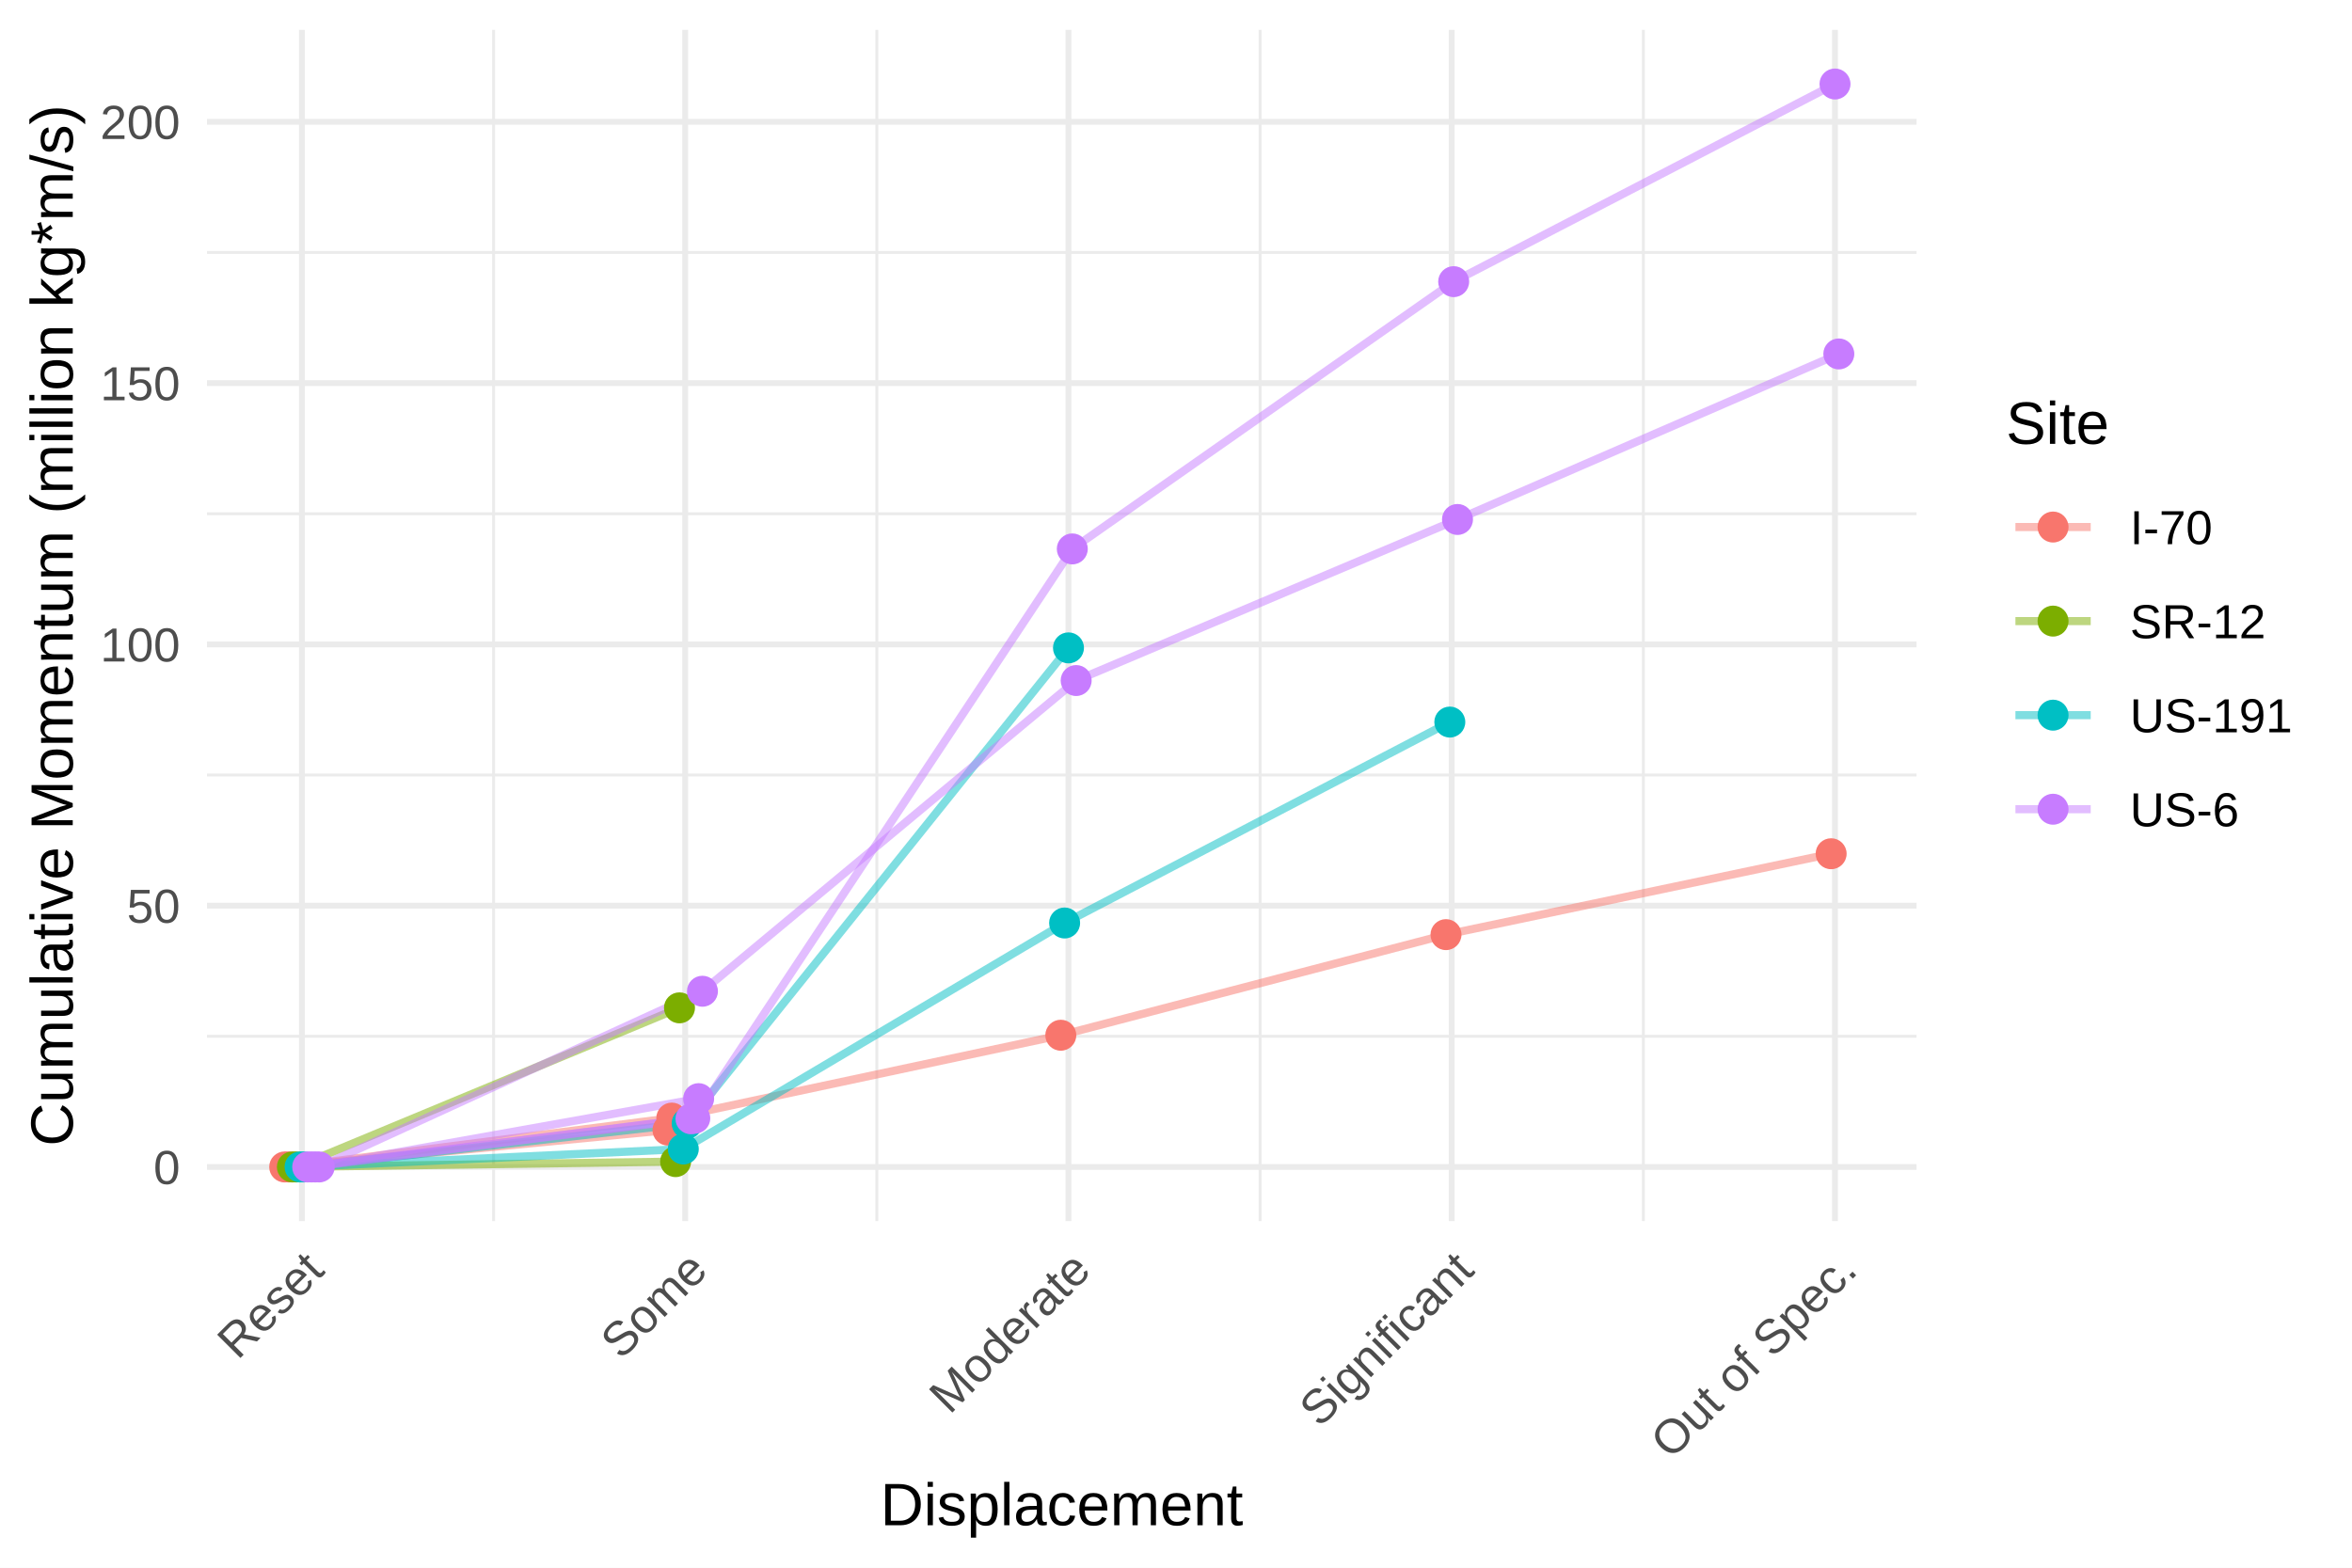
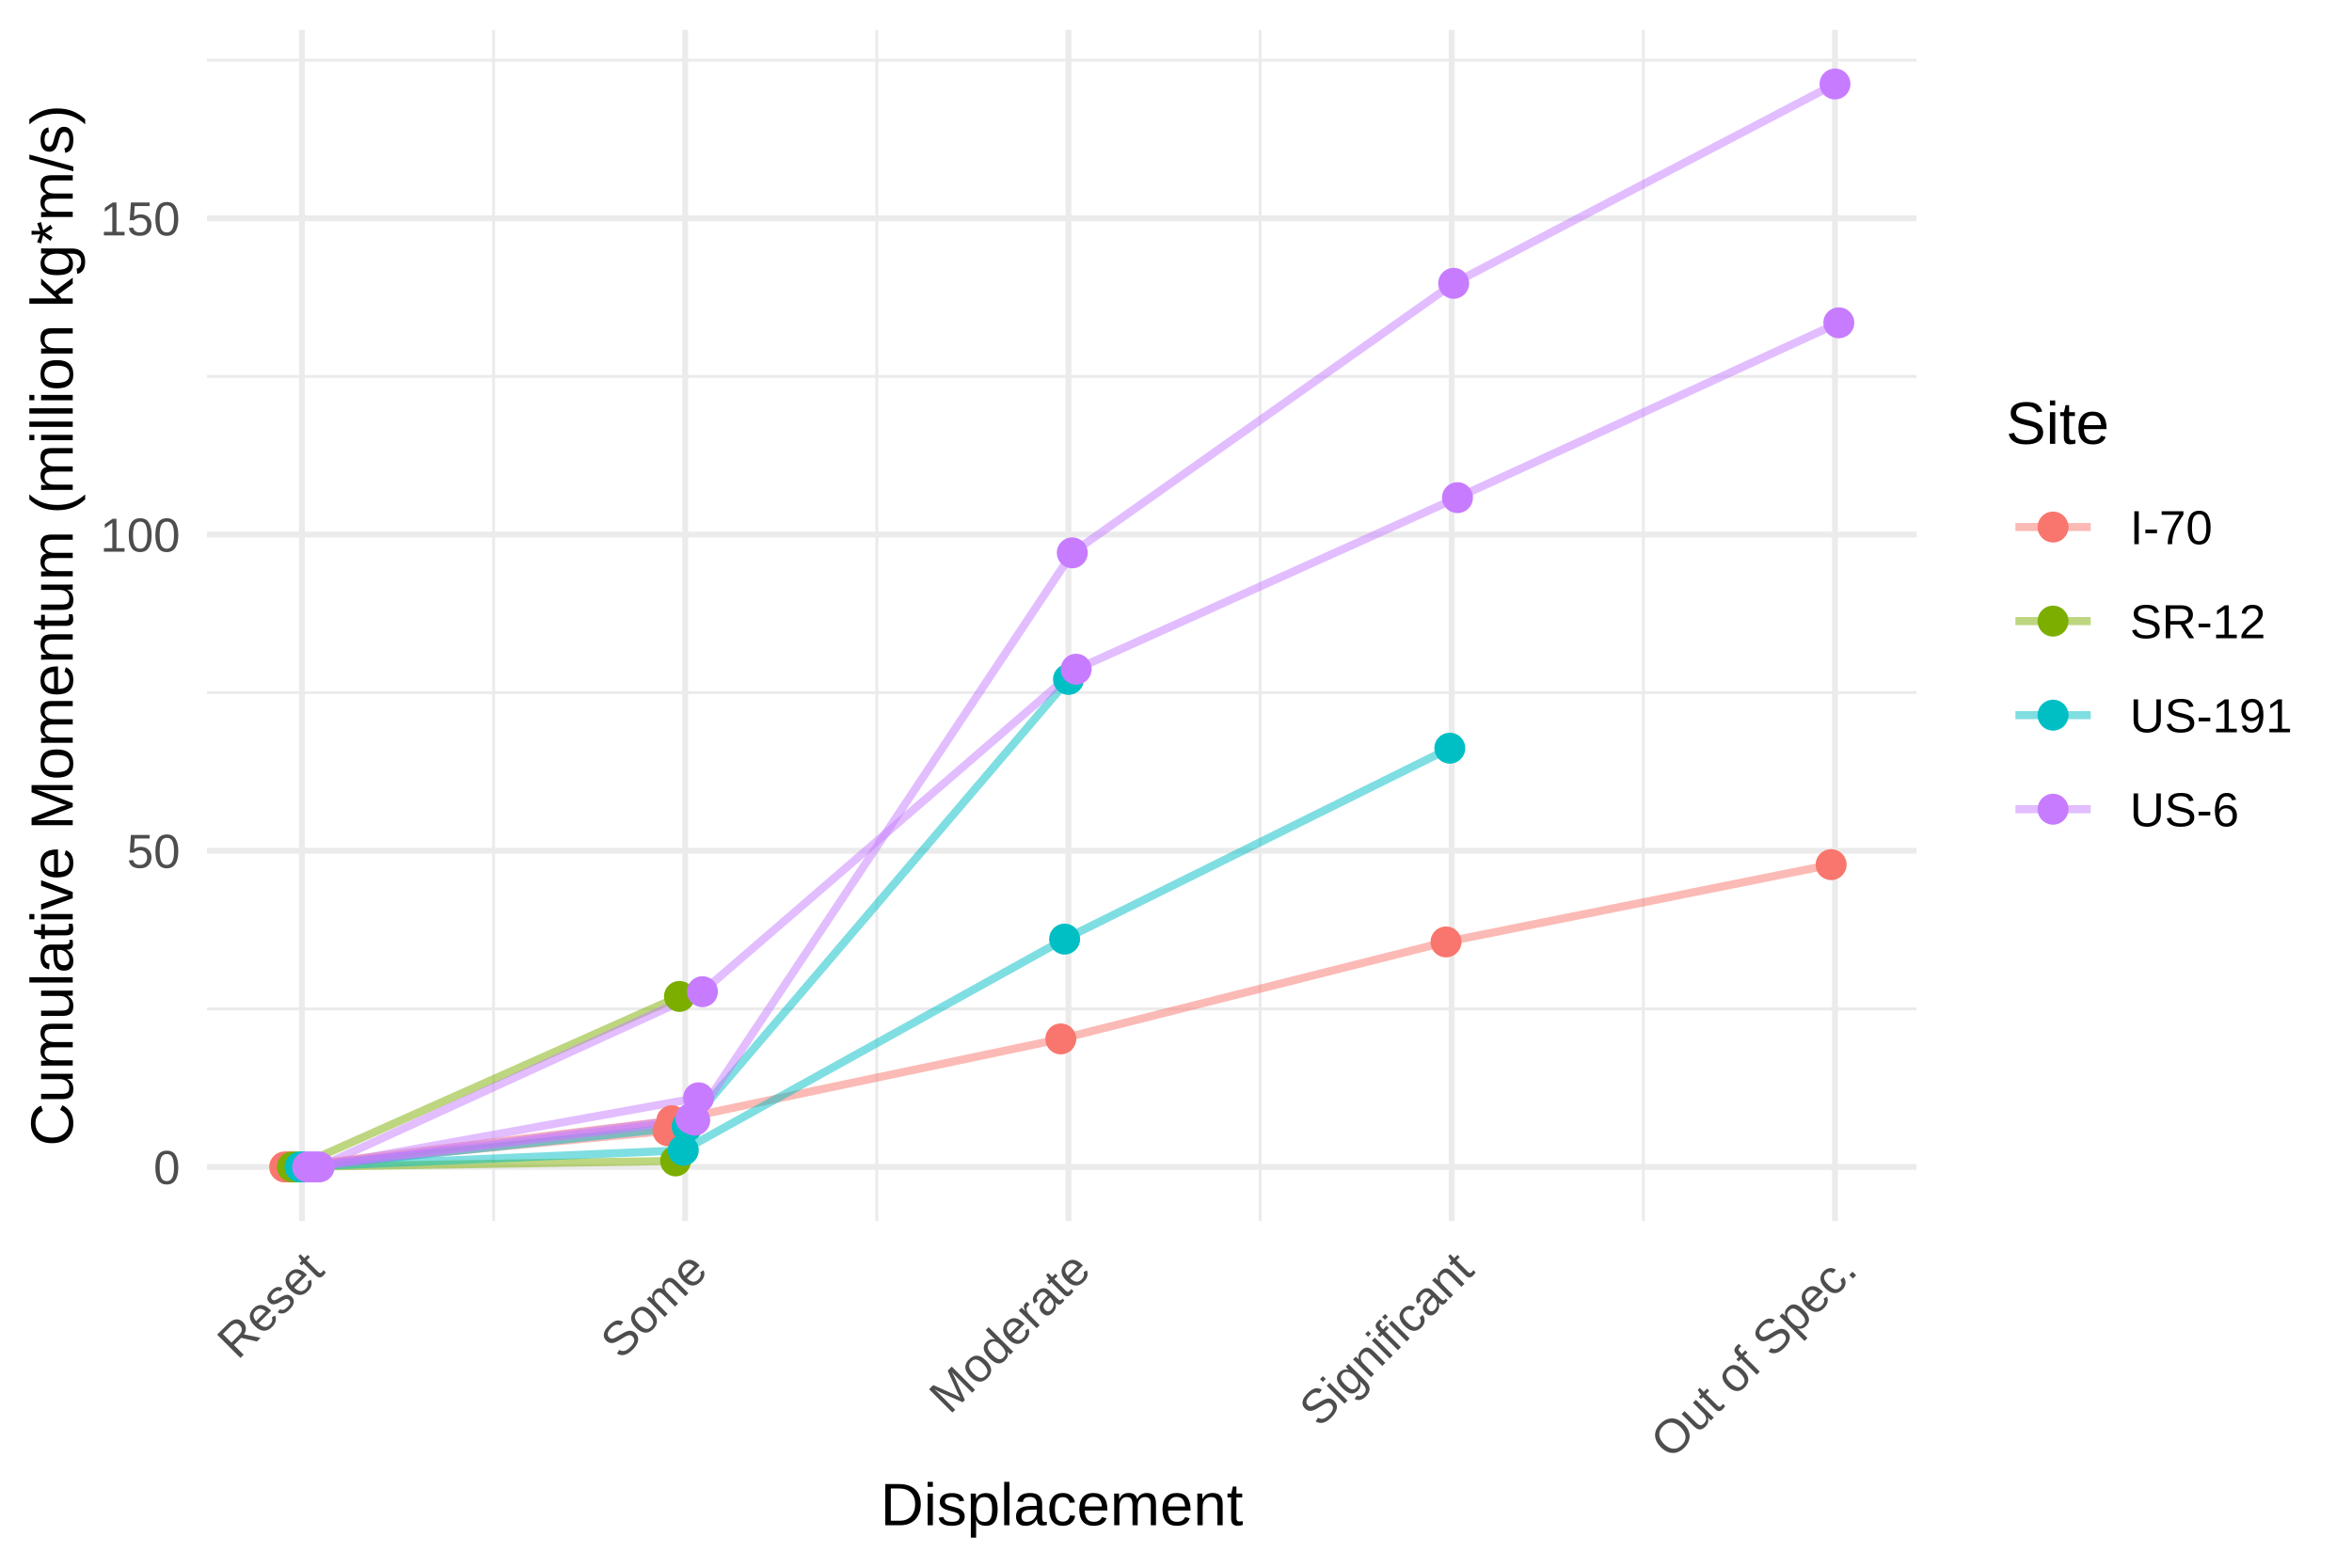
<svg xmlns="http://www.w3.org/2000/svg" width="432.00pt" height="288.00pt" viewBox="0 0 432.00 288.00">
  <g class="svglite">
    <defs>
      <style type="text/css">
    .svglite line, .svglite polyline, .svglite polygon, .svglite path, .svglite rect, .svglite circle {
      fill: none;
      stroke: #000000;
      stroke-linecap: round;
      stroke-linejoin: round;
      stroke-miterlimit: 10.00;
    }
    .svglite text {
      white-space: pre;
    }
    .svglite g.glyphgroup path {
      fill: inherit;
      stroke: none;
    }
  </style>
    </defs>
    <rect width="100%" height="100%" style="stroke: none; fill: #FFFFFF;" />
    <defs>
      <clipPath id="cpMC4wMHw0MzIuMDB8MC4wMHwyODguMDA=">
        <rect x="0.00" y="0.00" width="432.00" height="288.00" />
      </clipPath>
    </defs>
    <g clip-path="url(#cpMC4wMHw0MzIuMDB8MC4wMHwyODguMDA=)">
      <rect x="0" y="0.00" width="432.00" height="288.00" style="stroke-width: 1.07; stroke: none; fill: #FFFFFF;" />
    </g>
    <defs>
      <clipPath id="cpMzguMDJ8MzUyLjAyfDUuNDh8MjI0LjMz">
        <rect x="38.02" y="5.48" width="314.00" height="218.85" />
      </clipPath>
    </defs>
    <g clip-path="url(#cpMzguMDJ8MzUyLjAyfDUuNDh8MjI0LjMz)">
-       <polyline points="38.02,190.38 352.02,190.38 " style="stroke-width: 0.53; stroke: #EBEBEB; stroke-linecap: butt;" />
-       <polyline points="38.02,142.38 352.02,142.38 " style="stroke-width: 0.53; stroke: #EBEBEB; stroke-linecap: butt;" />
-       <polyline points="38.02,94.38 352.02,94.38 " style="stroke-width: 0.53; stroke: #EBEBEB; stroke-linecap: butt;" />
-       <polyline points="38.02,46.38 352.02,46.38 " style="stroke-width: 0.53; stroke: #EBEBEB; stroke-linecap: butt;" />
+       <polyline points="38.02,185.34 352.02,185.34 " style="stroke-width: 0.53; stroke: #EBEBEB; stroke-linecap: butt;" />
+       <polyline points="38.02,127.24 352.02,127.24 " style="stroke-width: 0.53; stroke: #EBEBEB; stroke-linecap: butt;" />
+       <polyline points="38.02,69.15 352.02,69.15 " style="stroke-width: 0.53; stroke: #EBEBEB; stroke-linecap: butt;" />
+       <polyline points="38.02,11.06 352.02,11.06 " style="stroke-width: 0.53; stroke: #EBEBEB; stroke-linecap: butt;" />
      <polyline points="90.66,224.33 90.66,5.48 " style="stroke-width: 0.53; stroke: #EBEBEB; stroke-linecap: butt;" />
      <polyline points="161.05,224.33 161.05,5.48 " style="stroke-width: 0.53; stroke: #EBEBEB; stroke-linecap: butt;" />
      <polyline points="231.45,224.33 231.45,5.48 " style="stroke-width: 0.53; stroke: #EBEBEB; stroke-linecap: butt;" />
      <polyline points="301.84,224.33 301.84,5.48 " style="stroke-width: 0.53; stroke: #EBEBEB; stroke-linecap: butt;" />
      <polyline points="38.02,214.38 352.02,214.38 " style="stroke-width: 1.07; stroke: #EBEBEB; stroke-linecap: butt;" />
-       <polyline points="38.02,166.38 352.02,166.38 " style="stroke-width: 1.07; stroke: #EBEBEB; stroke-linecap: butt;" />
-       <polyline points="38.02,118.38 352.02,118.38 " style="stroke-width: 1.07; stroke: #EBEBEB; stroke-linecap: butt;" />
-       <polyline points="38.02,70.38 352.02,70.38 " style="stroke-width: 1.07; stroke: #EBEBEB; stroke-linecap: butt;" />
-       <polyline points="38.02,22.38 352.02,22.38 " style="stroke-width: 1.07; stroke: #EBEBEB; stroke-linecap: butt;" />
+       <polyline points="38.02,156.29 352.02,156.29 " style="stroke-width: 1.07; stroke: #EBEBEB; stroke-linecap: butt;" />
+       <polyline points="38.02,98.20 352.02,98.20 " style="stroke-width: 1.07; stroke: #EBEBEB; stroke-linecap: butt;" />
+       <polyline points="38.02,40.10 352.02,40.10 " style="stroke-width: 1.07; stroke: #EBEBEB; stroke-linecap: butt;" />
      <polyline points="55.46,224.33 55.46,5.48 " style="stroke-width: 1.07; stroke: #EBEBEB; stroke-linecap: butt;" />
      <polyline points="125.85,224.33 125.85,5.48 " style="stroke-width: 1.07; stroke: #EBEBEB; stroke-linecap: butt;" />
      <polyline points="196.25,224.33 196.25,5.48 " style="stroke-width: 1.07; stroke: #EBEBEB; stroke-linecap: butt;" />
      <polyline points="266.64,224.33 266.64,5.48 " style="stroke-width: 1.07; stroke: #EBEBEB; stroke-linecap: butt;" />
      <polyline points="337.04,224.33 337.04,5.48 " style="stroke-width: 1.07; stroke: #EBEBEB; stroke-linecap: butt;" />
-       <polyline points="52.29,214.38 122.69,207.61 " style="stroke-width: 1.49; stroke: #F8766D; stroke-opacity: 0.50; stroke-linecap: butt;" />
-       <polyline points="52.99,214.38 123.39,205.40 194.84,190.18 265.59,171.70 336.33,156.84 " style="stroke-width: 1.49; stroke: #F8766D; stroke-opacity: 0.50; stroke-linecap: butt;" />
-       <polyline points="53.70,214.38 124.09,213.40 " style="stroke-width: 1.49; stroke: #7CAE00; stroke-opacity: 0.50; stroke-linecap: butt;" />
-       <polyline points="54.40,214.38 124.80,185.15 " style="stroke-width: 1.49; stroke: #7CAE00; stroke-opacity: 0.50; stroke-linecap: butt;" />
-       <polyline points="55.11,214.38 125.50,211.09 195.54,169.56 266.29,132.65 " style="stroke-width: 1.49; stroke: #00BFC4; stroke-opacity: 0.50; stroke-linecap: butt;" />
-       <polyline points="55.81,214.38 126.21,206.38 196.25,119.02 " style="stroke-width: 1.49; stroke: #00BFC4; stroke-opacity: 0.50; stroke-linecap: butt;" />
-       <polyline points="56.51,214.38 126.91,205.53 " style="stroke-width: 1.49; stroke: #C77CFF; stroke-opacity: 0.50; stroke-linecap: butt;" />
-       <polyline points="57.22,214.38 127.61,205.43 196.95,100.84 267.00,51.74 337.04,15.43 " style="stroke-width: 1.49; stroke: #C77CFF; stroke-opacity: 0.50; stroke-linecap: butt;" />
-       <polyline points="57.92,214.38 128.32,201.83 " style="stroke-width: 1.49; stroke: #C77CFF; stroke-opacity: 0.50; stroke-linecap: butt;" />
-       <polyline points="58.63,214.38 129.02,182.10 197.66,125.02 267.70,95.43 337.74,65.02 " style="stroke-width: 1.49; stroke: #C77CFF; stroke-opacity: 0.50; stroke-linecap: butt;" />
+       <polyline points="52.29,214.38 122.69,207.74 " style="stroke-width: 1.49; stroke: #F8766D; stroke-opacity: 0.50; stroke-linecap: butt;" />
+       <polyline points="52.99,214.38 123.39,205.89 194.84,190.86 265.59,173.04 336.33,158.84 " style="stroke-width: 1.49; stroke: #F8766D; stroke-opacity: 0.50; stroke-linecap: butt;" />
+       <polyline points="53.70,214.38 124.09,213.27 " style="stroke-width: 1.49; stroke: #7CAE00; stroke-opacity: 0.50; stroke-linecap: butt;" />
+       <polyline points="54.40,214.38 124.80,183.05 " style="stroke-width: 1.49; stroke: #7CAE00; stroke-opacity: 0.50; stroke-linecap: butt;" />
+       <polyline points="55.11,214.38 125.50,211.32 195.54,172.52 266.29,137.45 " style="stroke-width: 1.49; stroke: #00BFC4; stroke-opacity: 0.50; stroke-linecap: butt;" />
+       <polyline points="55.81,214.38 126.21,206.96 196.25,124.81 " style="stroke-width: 1.49; stroke: #00BFC4; stroke-opacity: 0.50; stroke-linecap: butt;" />
+       <polyline points="56.51,214.38 126.91,205.48 " style="stroke-width: 1.49; stroke: #C77CFF; stroke-opacity: 0.50; stroke-linecap: butt;" />
+       <polyline points="57.22,214.38 127.61,205.79 196.95,101.56 267.00,52.05 337.04,15.43 " style="stroke-width: 1.49; stroke: #C77CFF; stroke-opacity: 0.50; stroke-linecap: butt;" />
+       <polyline points="57.92,214.38 128.32,201.67 " style="stroke-width: 1.49; stroke: #C77CFF; stroke-opacity: 0.50; stroke-linecap: butt;" />
+       <polyline points="58.63,214.38 129.02,182.18 197.66,122.94 267.70,91.42 337.74,59.30 " style="stroke-width: 1.49; stroke: #C77CFF; stroke-opacity: 0.50; stroke-linecap: butt;" />
      <circle cx="52.29" cy="214.38" r="2.49" style="stroke-width: 0.71; stroke: #F8766D; fill: #F8766D;" />
-       <circle cx="122.69" cy="207.61" r="2.49" style="stroke-width: 0.71; stroke: #F8766D; fill: #F8766D;" />
+       <circle cx="122.69" cy="207.74" r="2.49" style="stroke-width: 0.71; stroke: #F8766D; fill: #F8766D;" />
      <circle cx="52.99" cy="214.38" r="2.49" style="stroke-width: 0.71; stroke: #F8766D; fill: #F8766D;" />
-       <circle cx="123.39" cy="205.40" r="2.49" style="stroke-width: 0.71; stroke: #F8766D; fill: #F8766D;" />
-       <circle cx="194.84" cy="190.18" r="2.49" style="stroke-width: 0.71; stroke: #F8766D; fill: #F8766D;" />
-       <circle cx="265.59" cy="171.70" r="2.49" style="stroke-width: 0.71; stroke: #F8766D; fill: #F8766D;" />
-       <circle cx="336.33" cy="156.84" r="2.49" style="stroke-width: 0.71; stroke: #F8766D; fill: #F8766D;" />
+       <circle cx="123.39" cy="205.89" r="2.49" style="stroke-width: 0.71; stroke: #F8766D; fill: #F8766D;" />
+       <circle cx="194.84" cy="190.86" r="2.49" style="stroke-width: 0.71; stroke: #F8766D; fill: #F8766D;" />
+       <circle cx="265.59" cy="173.04" r="2.49" style="stroke-width: 0.71; stroke: #F8766D; fill: #F8766D;" />
+       <circle cx="336.33" cy="158.84" r="2.49" style="stroke-width: 0.71; stroke: #F8766D; fill: #F8766D;" />
      <circle cx="53.70" cy="214.38" r="2.49" style="stroke-width: 0.71; stroke: #7CAE00; fill: #7CAE00;" />
-       <circle cx="124.09" cy="213.40" r="2.49" style="stroke-width: 0.71; stroke: #7CAE00; fill: #7CAE00;" />
+       <circle cx="124.09" cy="213.27" r="2.49" style="stroke-width: 0.71; stroke: #7CAE00; fill: #7CAE00;" />
      <circle cx="54.40" cy="214.38" r="2.49" style="stroke-width: 0.71; stroke: #7CAE00; fill: #7CAE00;" />
-       <circle cx="124.80" cy="185.15" r="2.49" style="stroke-width: 0.71; stroke: #7CAE00; fill: #7CAE00;" />
+       <circle cx="124.80" cy="183.05" r="2.49" style="stroke-width: 0.71; stroke: #7CAE00; fill: #7CAE00;" />
      <circle cx="55.11" cy="214.38" r="2.49" style="stroke-width: 0.71; stroke: #00BFC4; fill: #00BFC4;" />
-       <circle cx="125.50" cy="211.09" r="2.49" style="stroke-width: 0.71; stroke: #00BFC4; fill: #00BFC4;" />
-       <circle cx="195.54" cy="169.56" r="2.49" style="stroke-width: 0.71; stroke: #00BFC4; fill: #00BFC4;" />
-       <circle cx="266.29" cy="132.65" r="2.49" style="stroke-width: 0.71; stroke: #00BFC4; fill: #00BFC4;" />
+       <circle cx="125.50" cy="211.32" r="2.49" style="stroke-width: 0.71; stroke: #00BFC4; fill: #00BFC4;" />
+       <circle cx="195.54" cy="172.52" r="2.49" style="stroke-width: 0.71; stroke: #00BFC4; fill: #00BFC4;" />
+       <circle cx="266.29" cy="137.45" r="2.49" style="stroke-width: 0.71; stroke: #00BFC4; fill: #00BFC4;" />
      <circle cx="55.81" cy="214.38" r="2.49" style="stroke-width: 0.71; stroke: #00BFC4; fill: #00BFC4;" />
-       <circle cx="126.21" cy="206.38" r="2.49" style="stroke-width: 0.71; stroke: #00BFC4; fill: #00BFC4;" />
-       <circle cx="196.25" cy="119.02" r="2.49" style="stroke-width: 0.71; stroke: #00BFC4; fill: #00BFC4;" />
+       <circle cx="126.21" cy="206.96" r="2.49" style="stroke-width: 0.71; stroke: #00BFC4; fill: #00BFC4;" />
+       <circle cx="196.25" cy="124.81" r="2.49" style="stroke-width: 0.71; stroke: #00BFC4; fill: #00BFC4;" />
      <circle cx="56.51" cy="214.38" r="2.49" style="stroke-width: 0.71; stroke: #C77CFF; fill: #C77CFF;" />
-       <circle cx="126.91" cy="205.53" r="2.49" style="stroke-width: 0.71; stroke: #C77CFF; fill: #C77CFF;" />
+       <circle cx="126.91" cy="205.48" r="2.49" style="stroke-width: 0.71; stroke: #C77CFF; fill: #C77CFF;" />
      <circle cx="57.22" cy="214.38" r="2.49" style="stroke-width: 0.71; stroke: #C77CFF; fill: #C77CFF;" />
-       <circle cx="127.61" cy="205.43" r="2.49" style="stroke-width: 0.71; stroke: #C77CFF; fill: #C77CFF;" />
-       <circle cx="196.95" cy="100.84" r="2.49" style="stroke-width: 0.71; stroke: #C77CFF; fill: #C77CFF;" />
-       <circle cx="267.00" cy="51.74" r="2.49" style="stroke-width: 0.71; stroke: #C77CFF; fill: #C77CFF;" />
+       <circle cx="127.61" cy="205.79" r="2.49" style="stroke-width: 0.71; stroke: #C77CFF; fill: #C77CFF;" />
+       <circle cx="196.95" cy="101.56" r="2.49" style="stroke-width: 0.71; stroke: #C77CFF; fill: #C77CFF;" />
+       <circle cx="267.00" cy="52.05" r="2.49" style="stroke-width: 0.71; stroke: #C77CFF; fill: #C77CFF;" />
      <circle cx="337.04" cy="15.43" r="2.49" style="stroke-width: 0.71; stroke: #C77CFF; fill: #C77CFF;" />
      <circle cx="57.92" cy="214.38" r="2.49" style="stroke-width: 0.71; stroke: #C77CFF; fill: #C77CFF;" />
-       <circle cx="128.32" cy="201.83" r="2.49" style="stroke-width: 0.71; stroke: #C77CFF; fill: #C77CFF;" />
+       <circle cx="128.32" cy="201.67" r="2.49" style="stroke-width: 0.71; stroke: #C77CFF; fill: #C77CFF;" />
      <circle cx="58.63" cy="214.38" r="2.49" style="stroke-width: 0.71; stroke: #C77CFF; fill: #C77CFF;" />
-       <circle cx="129.02" cy="182.10" r="2.49" style="stroke-width: 0.71; stroke: #C77CFF; fill: #C77CFF;" />
-       <circle cx="197.66" cy="125.02" r="2.49" style="stroke-width: 0.71; stroke: #C77CFF; fill: #C77CFF;" />
-       <circle cx="267.70" cy="95.43" r="2.49" style="stroke-width: 0.71; stroke: #C77CFF; fill: #C77CFF;" />
-       <circle cx="337.74" cy="65.02" r="2.49" style="stroke-width: 0.71; stroke: #C77CFF; fill: #C77CFF;" />
+       <circle cx="129.02" cy="182.18" r="2.49" style="stroke-width: 0.71; stroke: #C77CFF; fill: #C77CFF;" />
+       <circle cx="197.66" cy="122.94" r="2.49" style="stroke-width: 0.71; stroke: #C77CFF; fill: #C77CFF;" />
+       <circle cx="267.70" cy="91.42" r="2.49" style="stroke-width: 0.71; stroke: #C77CFF; fill: #C77CFF;" />
+       <circle cx="337.74" cy="59.30" r="2.49" style="stroke-width: 0.71; stroke: #C77CFF; fill: #C77CFF;" />
    </g>
    <g clip-path="url(#cpMC4wMHw0MzIuMDB8MC4wMHwyODguMDA=)">
      <text x="33.09" y="217.53" text-anchor="end" style="font-size: 8.80px;fill: #4D4D4D; font-family: &quot;Arial&quot;;" textLength="4.89px" lengthAdjust="spacingAndGlyphs">0</text>
-       <text x="33.09" y="169.53" text-anchor="end" style="font-size: 8.80px;fill: #4D4D4D; font-family: &quot;Arial&quot;;" textLength="9.78px" lengthAdjust="spacingAndGlyphs">50</text>
-       <text x="33.09" y="121.53" text-anchor="end" style="font-size: 8.80px;fill: #4D4D4D; font-family: &quot;Arial&quot;;" textLength="14.67px" lengthAdjust="spacingAndGlyphs">100</text>
-       <text x="33.09" y="73.53" text-anchor="end" style="font-size: 8.80px;fill: #4D4D4D; font-family: &quot;Arial&quot;;" textLength="14.67px" lengthAdjust="spacingAndGlyphs">150</text>
-       <text x="33.09" y="25.53" text-anchor="end" style="font-size: 8.80px;fill: #4D4D4D; font-family: &quot;Arial&quot;;" textLength="14.67px" lengthAdjust="spacingAndGlyphs">200</text>
+       <text x="33.09" y="159.44" text-anchor="end" style="font-size: 8.80px;fill: #4D4D4D; font-family: &quot;Arial&quot;;" textLength="9.78px" lengthAdjust="spacingAndGlyphs">50</text>
+       <text x="33.09" y="101.35" text-anchor="end" style="font-size: 8.80px;fill: #4D4D4D; font-family: &quot;Arial&quot;;" textLength="14.67px" lengthAdjust="spacingAndGlyphs">100</text>
+       <text x="33.09" y="43.25" text-anchor="end" style="font-size: 8.80px;fill: #4D4D4D; font-family: &quot;Arial&quot;;" textLength="14.67px" lengthAdjust="spacingAndGlyphs">150</text>
      <text transform="translate(59.91,233.72) rotate(-45)" text-anchor="end" style="font-size: 8.80px;fill: #4D4D4D; font-family: &quot;Arial&quot;;" textLength="22.98px" lengthAdjust="spacingAndGlyphs">Reset</text>
      <text transform="translate(130.31,233.72) rotate(-45)" text-anchor="end" style="font-size: 8.80px;fill: #4D4D4D; font-family: &quot;Arial&quot;;" textLength="22.98px" lengthAdjust="spacingAndGlyphs">Some</text>
      <text transform="translate(200.70,233.72) rotate(-45)" text-anchor="end" style="font-size: 8.80px;fill: #4D4D4D; font-family: &quot;Arial&quot;;" textLength="37.14px" lengthAdjust="spacingAndGlyphs">Moderate</text>
      <text transform="translate(271.10,233.72) rotate(-45)" text-anchor="end" style="font-size: 8.80px;fill: #4D4D4D; font-family: &quot;Arial&quot;;" textLength="40.58px" lengthAdjust="spacingAndGlyphs">Significant</text>
      <text transform="translate(341.49,233.72) rotate(-45)" text-anchor="end" style="font-size: 8.80px;fill: #4D4D4D; font-family: &quot;Arial&quot;;" textLength="48.88px" lengthAdjust="spacingAndGlyphs">Out of Spec.</text>
      <text x="195.02" y="280.20" text-anchor="middle" style="font-size: 11.00px; font-family: &quot;Arial&quot;;" textLength="66.66px" lengthAdjust="spacingAndGlyphs">Displacement</text>
      <text transform="translate(13.36,114.91) rotate(-90)" text-anchor="middle" style="font-size: 11.00px; font-family: &quot;Arial&quot;;" textLength="191.34px" lengthAdjust="spacingAndGlyphs">Cumulative Momentum (million kg*m/s)</text>
      <text x="368.45" y="81.54" style="font-size: 11.00px; font-family: &quot;Arial&quot;;" textLength="18.97px" lengthAdjust="spacingAndGlyphs">Site</text>
      <line x1="370.18" y1="96.82" x2="384.01" y2="96.82" style="stroke-width: 1.49; stroke: #F8766D; stroke-opacity: 0.50; stroke-linecap: butt;" />
      <circle cx="377.09" cy="96.82" r="2.49" style="stroke-width: 0.71; stroke: #F8766D; fill: #F8766D;" />
      <line x1="370.18" y1="114.10" x2="384.01" y2="114.10" style="stroke-width: 1.49; stroke: #7CAE00; stroke-opacity: 0.50; stroke-linecap: butt;" />
      <circle cx="377.09" cy="114.10" r="2.49" style="stroke-width: 0.71; stroke: #7CAE00; fill: #7CAE00;" />
      <line x1="370.18" y1="131.38" x2="384.01" y2="131.38" style="stroke-width: 1.49; stroke: #00BFC4; stroke-opacity: 0.50; stroke-linecap: butt;" />
      <circle cx="377.09" cy="131.38" r="2.49" style="stroke-width: 0.71; stroke: #00BFC4; fill: #00BFC4;" />
      <line x1="370.18" y1="148.66" x2="384.01" y2="148.66" style="stroke-width: 1.49; stroke: #C77CFF; stroke-opacity: 0.50; stroke-linecap: butt;" />
      <circle cx="377.09" cy="148.66" r="2.49" style="stroke-width: 0.71; stroke: #C77CFF; fill: #C77CFF;" />
      <text x="391.21" y="99.97" style="font-size: 8.80px; font-family: &quot;Arial&quot;;" textLength="15.14px" lengthAdjust="spacingAndGlyphs">I-70</text>
      <text x="391.21" y="117.25" style="font-size: 8.80px; font-family: &quot;Arial&quot;;" textLength="24.94px" lengthAdjust="spacingAndGlyphs">SR-12</text>
      <text x="391.21" y="134.53" style="font-size: 8.80px; font-family: &quot;Arial&quot;;" textLength="29.83px" lengthAdjust="spacingAndGlyphs">US-191</text>
      <text x="391.21" y="151.81" style="font-size: 8.80px; font-family: &quot;Arial&quot;;" textLength="20.05px" lengthAdjust="spacingAndGlyphs">US-6</text>
    </g>
  </g>
</svg>
